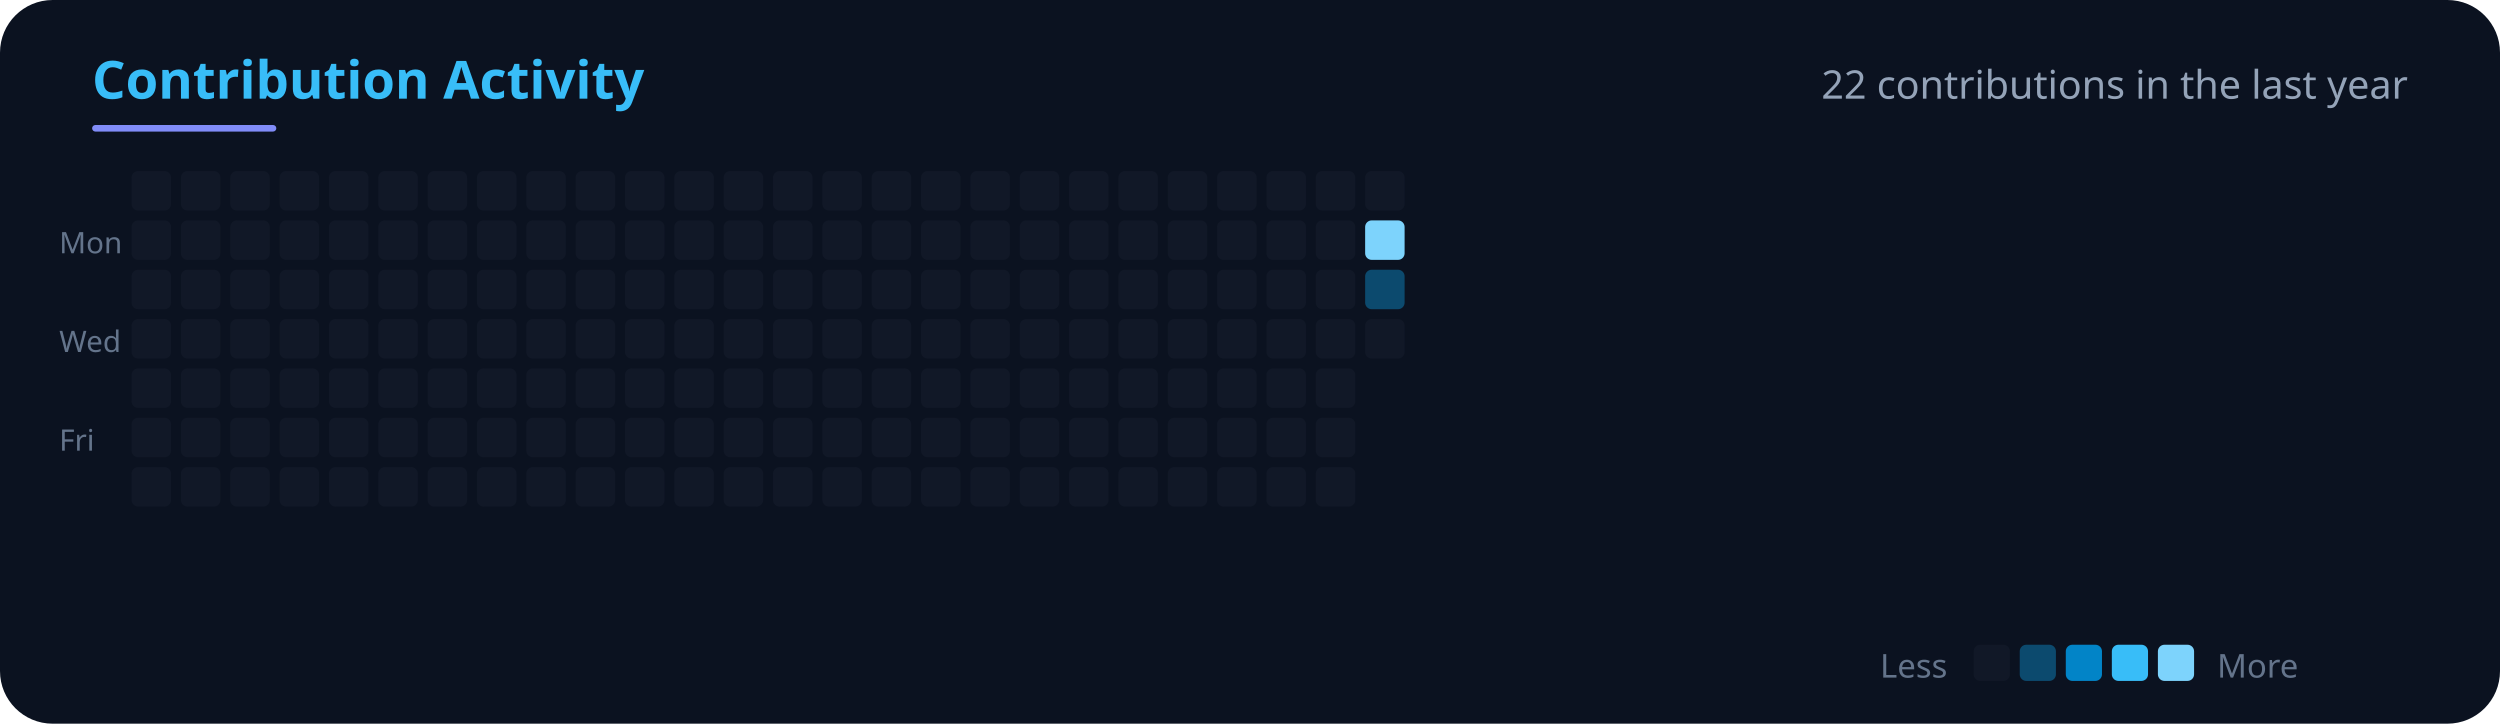
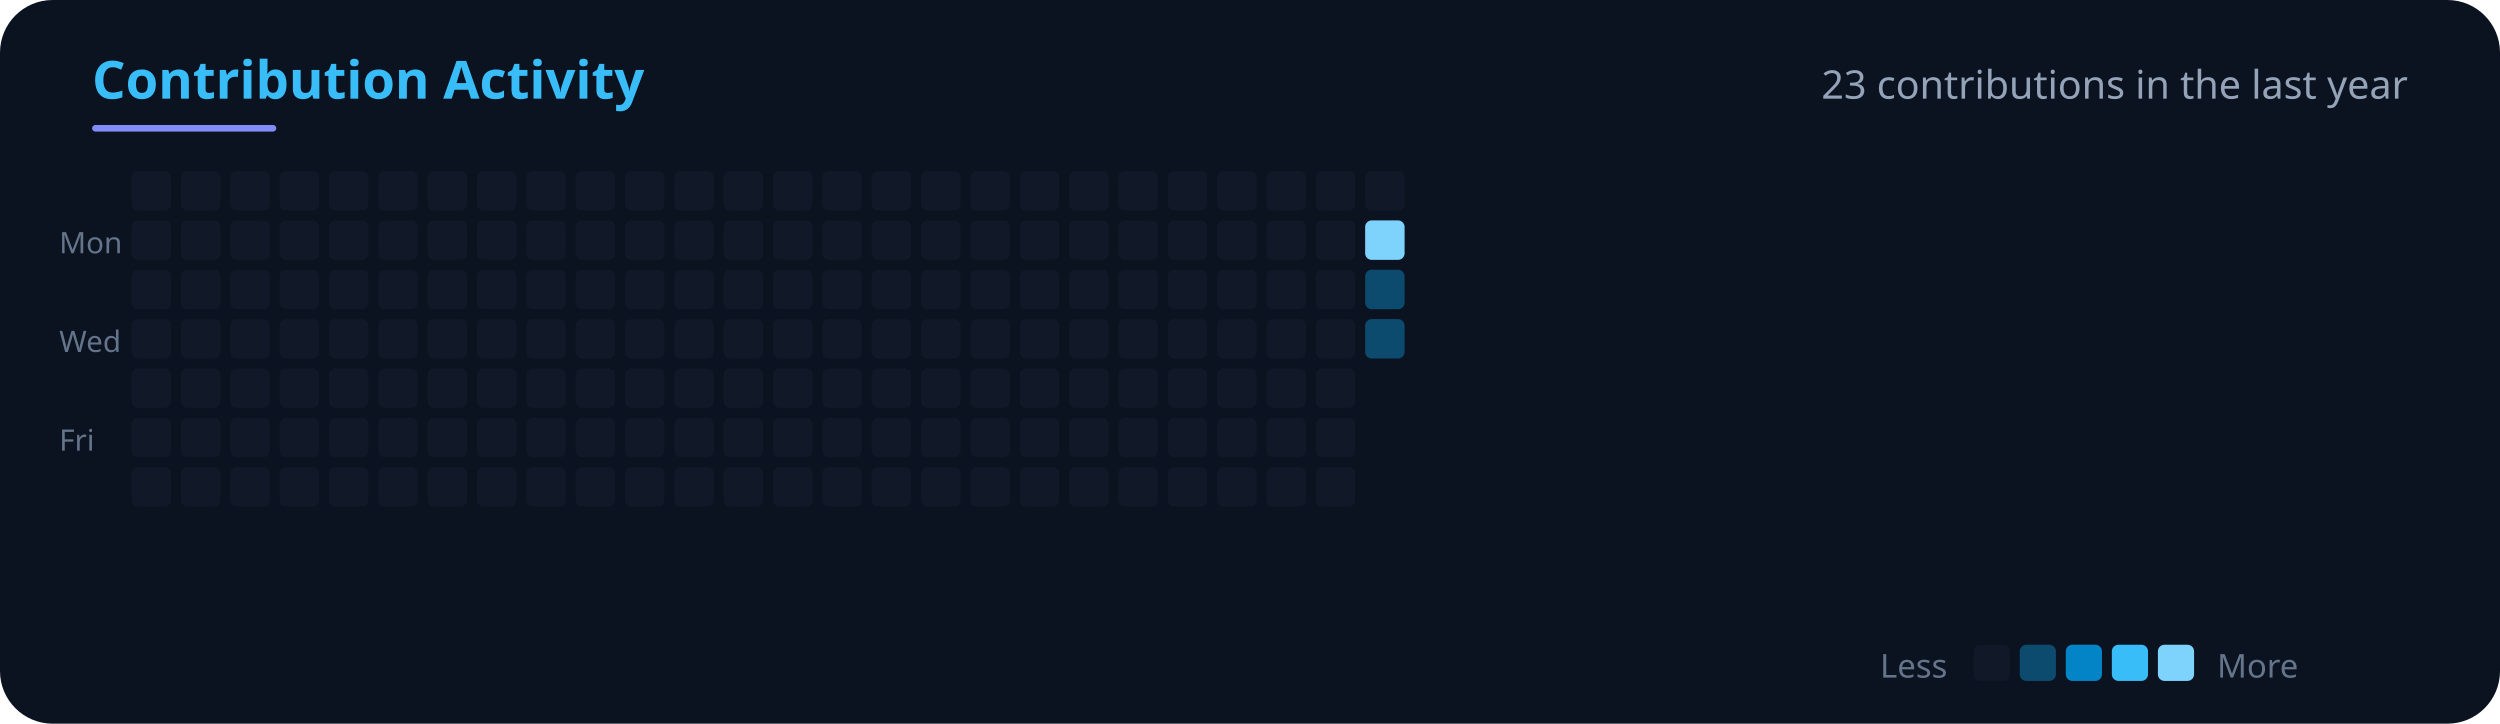
<svg xmlns="http://www.w3.org/2000/svg" width="760" height="220" viewBox="0 0 760 220" role="img">
  <rect width="100%" height="100%" rx="16" fill="#0B1220" />
  <text x="28" y="30" fill="#38BDF8" font-family="Segoe UI, Ubuntu, sans-serif" font-size="16" font-weight="700">Contribution Activity</text>
-   <text x="732" y="30" text-anchor="end" fill="#94A3B8" font-family="Segoe UI, Ubuntu, sans-serif" font-size="12">22 contributions in the last year</text>
+   <text x="732" y="30" text-anchor="end" fill="#94A3B8" font-family="Segoe UI, Ubuntu, sans-serif" font-size="12">23 contributions in the last year</text>
  <rect x="28" y="38" width="56" height="2" rx="1" fill="#818CF8" />
  <text x="18" y="77" fill="#64748B" font-family="Segoe UI, Ubuntu, sans-serif" font-size="9">Mon</text>
  <text x="18" y="107" fill="#64748B" font-family="Segoe UI, Ubuntu, sans-serif" font-size="9">Wed</text>
  <text x="18" y="137" fill="#64748B" font-family="Segoe UI, Ubuntu, sans-serif" font-size="9">Fri</text>
  <rect x="40" y="52" width="12" height="12" rx="2" fill="#111827" />
  <rect x="40" y="67" width="12" height="12" rx="2" fill="#111827" />
  <rect x="40" y="82" width="12" height="12" rx="2" fill="#111827" />
  <rect x="40" y="97" width="12" height="12" rx="2" fill="#111827" />
  <rect x="40" y="112" width="12" height="12" rx="2" fill="#111827" />
  <rect x="40" y="127" width="12" height="12" rx="2" fill="#111827" />
  <rect x="40" y="142" width="12" height="12" rx="2" fill="#111827" />
  <rect x="55" y="52" width="12" height="12" rx="2" fill="#111827" />
  <rect x="55" y="67" width="12" height="12" rx="2" fill="#111827" />
  <rect x="55" y="82" width="12" height="12" rx="2" fill="#111827" />
  <rect x="55" y="97" width="12" height="12" rx="2" fill="#111827" />
  <rect x="55" y="112" width="12" height="12" rx="2" fill="#111827" />
  <rect x="55" y="127" width="12" height="12" rx="2" fill="#111827" />
  <rect x="55" y="142" width="12" height="12" rx="2" fill="#111827" />
  <rect x="70" y="52" width="12" height="12" rx="2" fill="#111827" />
  <rect x="70" y="67" width="12" height="12" rx="2" fill="#111827" />
  <rect x="70" y="82" width="12" height="12" rx="2" fill="#111827" />
  <rect x="70" y="97" width="12" height="12" rx="2" fill="#111827" />
  <rect x="70" y="112" width="12" height="12" rx="2" fill="#111827" />
  <rect x="70" y="127" width="12" height="12" rx="2" fill="#111827" />
  <rect x="70" y="142" width="12" height="12" rx="2" fill="#111827" />
  <rect x="85" y="52" width="12" height="12" rx="2" fill="#111827" />
  <rect x="85" y="67" width="12" height="12" rx="2" fill="#111827" />
  <rect x="85" y="82" width="12" height="12" rx="2" fill="#111827" />
  <rect x="85" y="97" width="12" height="12" rx="2" fill="#111827" />
  <rect x="85" y="112" width="12" height="12" rx="2" fill="#111827" />
  <rect x="85" y="127" width="12" height="12" rx="2" fill="#111827" />
  <rect x="85" y="142" width="12" height="12" rx="2" fill="#111827" />
  <rect x="100" y="52" width="12" height="12" rx="2" fill="#111827" />
  <rect x="100" y="67" width="12" height="12" rx="2" fill="#111827" />
  <rect x="100" y="82" width="12" height="12" rx="2" fill="#111827" />
  <rect x="100" y="97" width="12" height="12" rx="2" fill="#111827" />
  <rect x="100" y="112" width="12" height="12" rx="2" fill="#111827" />
  <rect x="100" y="127" width="12" height="12" rx="2" fill="#111827" />
  <rect x="100" y="142" width="12" height="12" rx="2" fill="#111827" />
  <rect x="115" y="52" width="12" height="12" rx="2" fill="#111827" />
  <rect x="115" y="67" width="12" height="12" rx="2" fill="#111827" />
  <rect x="115" y="82" width="12" height="12" rx="2" fill="#111827" />
  <rect x="115" y="97" width="12" height="12" rx="2" fill="#111827" />
  <rect x="115" y="112" width="12" height="12" rx="2" fill="#111827" />
  <rect x="115" y="127" width="12" height="12" rx="2" fill="#111827" />
  <rect x="115" y="142" width="12" height="12" rx="2" fill="#111827" />
  <rect x="130" y="52" width="12" height="12" rx="2" fill="#111827" />
  <rect x="130" y="67" width="12" height="12" rx="2" fill="#111827" />
  <rect x="130" y="82" width="12" height="12" rx="2" fill="#111827" />
  <rect x="130" y="97" width="12" height="12" rx="2" fill="#111827" />
  <rect x="130" y="112" width="12" height="12" rx="2" fill="#111827" />
  <rect x="130" y="127" width="12" height="12" rx="2" fill="#111827" />
  <rect x="130" y="142" width="12" height="12" rx="2" fill="#111827" />
  <rect x="145" y="52" width="12" height="12" rx="2" fill="#111827" />
  <rect x="145" y="67" width="12" height="12" rx="2" fill="#111827" />
  <rect x="145" y="82" width="12" height="12" rx="2" fill="#111827" />
  <rect x="145" y="97" width="12" height="12" rx="2" fill="#111827" />
  <rect x="145" y="112" width="12" height="12" rx="2" fill="#111827" />
  <rect x="145" y="127" width="12" height="12" rx="2" fill="#111827" />
  <rect x="145" y="142" width="12" height="12" rx="2" fill="#111827" />
  <rect x="160" y="52" width="12" height="12" rx="2" fill="#111827" />
  <rect x="160" y="67" width="12" height="12" rx="2" fill="#111827" />
  <rect x="160" y="82" width="12" height="12" rx="2" fill="#111827" />
  <rect x="160" y="97" width="12" height="12" rx="2" fill="#111827" />
  <rect x="160" y="112" width="12" height="12" rx="2" fill="#111827" />
  <rect x="160" y="127" width="12" height="12" rx="2" fill="#111827" />
  <rect x="160" y="142" width="12" height="12" rx="2" fill="#111827" />
  <rect x="175" y="52" width="12" height="12" rx="2" fill="#111827" />
  <rect x="175" y="67" width="12" height="12" rx="2" fill="#111827" />
  <rect x="175" y="82" width="12" height="12" rx="2" fill="#111827" />
  <rect x="175" y="97" width="12" height="12" rx="2" fill="#111827" />
  <rect x="175" y="112" width="12" height="12" rx="2" fill="#111827" />
  <rect x="175" y="127" width="12" height="12" rx="2" fill="#111827" />
  <rect x="175" y="142" width="12" height="12" rx="2" fill="#111827" />
  <rect x="190" y="52" width="12" height="12" rx="2" fill="#111827" />
  <rect x="190" y="67" width="12" height="12" rx="2" fill="#111827" />
  <rect x="190" y="82" width="12" height="12" rx="2" fill="#111827" />
  <rect x="190" y="97" width="12" height="12" rx="2" fill="#111827" />
  <rect x="190" y="112" width="12" height="12" rx="2" fill="#111827" />
  <rect x="190" y="127" width="12" height="12" rx="2" fill="#111827" />
  <rect x="190" y="142" width="12" height="12" rx="2" fill="#111827" />
  <rect x="205" y="52" width="12" height="12" rx="2" fill="#111827" />
  <rect x="205" y="67" width="12" height="12" rx="2" fill="#111827" />
  <rect x="205" y="82" width="12" height="12" rx="2" fill="#111827" />
  <rect x="205" y="97" width="12" height="12" rx="2" fill="#111827" />
  <rect x="205" y="112" width="12" height="12" rx="2" fill="#111827" />
  <rect x="205" y="127" width="12" height="12" rx="2" fill="#111827" />
  <rect x="205" y="142" width="12" height="12" rx="2" fill="#111827" />
  <rect x="220" y="52" width="12" height="12" rx="2" fill="#111827" />
  <rect x="220" y="67" width="12" height="12" rx="2" fill="#111827" />
  <rect x="220" y="82" width="12" height="12" rx="2" fill="#111827" />
  <rect x="220" y="97" width="12" height="12" rx="2" fill="#111827" />
  <rect x="220" y="112" width="12" height="12" rx="2" fill="#111827" />
  <rect x="220" y="127" width="12" height="12" rx="2" fill="#111827" />
  <rect x="220" y="142" width="12" height="12" rx="2" fill="#111827" />
  <rect x="235" y="52" width="12" height="12" rx="2" fill="#111827" />
  <rect x="235" y="67" width="12" height="12" rx="2" fill="#111827" />
  <rect x="235" y="82" width="12" height="12" rx="2" fill="#111827" />
  <rect x="235" y="97" width="12" height="12" rx="2" fill="#111827" />
  <rect x="235" y="112" width="12" height="12" rx="2" fill="#111827" />
  <rect x="235" y="127" width="12" height="12" rx="2" fill="#111827" />
  <rect x="235" y="142" width="12" height="12" rx="2" fill="#111827" />
  <rect x="250" y="52" width="12" height="12" rx="2" fill="#111827" />
  <rect x="250" y="67" width="12" height="12" rx="2" fill="#111827" />
  <rect x="250" y="82" width="12" height="12" rx="2" fill="#111827" />
  <rect x="250" y="97" width="12" height="12" rx="2" fill="#111827" />
  <rect x="250" y="112" width="12" height="12" rx="2" fill="#111827" />
  <rect x="250" y="127" width="12" height="12" rx="2" fill="#111827" />
  <rect x="250" y="142" width="12" height="12" rx="2" fill="#111827" />
  <rect x="265" y="52" width="12" height="12" rx="2" fill="#111827" />
  <rect x="265" y="67" width="12" height="12" rx="2" fill="#111827" />
  <rect x="265" y="82" width="12" height="12" rx="2" fill="#111827" />
  <rect x="265" y="97" width="12" height="12" rx="2" fill="#111827" />
  <rect x="265" y="112" width="12" height="12" rx="2" fill="#111827" />
  <rect x="265" y="127" width="12" height="12" rx="2" fill="#111827" />
  <rect x="265" y="142" width="12" height="12" rx="2" fill="#111827" />
  <rect x="280" y="52" width="12" height="12" rx="2" fill="#111827" />
  <rect x="280" y="67" width="12" height="12" rx="2" fill="#111827" />
  <rect x="280" y="82" width="12" height="12" rx="2" fill="#111827" />
  <rect x="280" y="97" width="12" height="12" rx="2" fill="#111827" />
  <rect x="280" y="112" width="12" height="12" rx="2" fill="#111827" />
  <rect x="280" y="127" width="12" height="12" rx="2" fill="#111827" />
  <rect x="280" y="142" width="12" height="12" rx="2" fill="#111827" />
  <rect x="295" y="52" width="12" height="12" rx="2" fill="#111827" />
  <rect x="295" y="67" width="12" height="12" rx="2" fill="#111827" />
  <rect x="295" y="82" width="12" height="12" rx="2" fill="#111827" />
  <rect x="295" y="97" width="12" height="12" rx="2" fill="#111827" />
  <rect x="295" y="112" width="12" height="12" rx="2" fill="#111827" />
  <rect x="295" y="127" width="12" height="12" rx="2" fill="#111827" />
  <rect x="295" y="142" width="12" height="12" rx="2" fill="#111827" />
  <rect x="310" y="52" width="12" height="12" rx="2" fill="#111827" />
  <rect x="310" y="67" width="12" height="12" rx="2" fill="#111827" />
  <rect x="310" y="82" width="12" height="12" rx="2" fill="#111827" />
  <rect x="310" y="97" width="12" height="12" rx="2" fill="#111827" />
  <rect x="310" y="112" width="12" height="12" rx="2" fill="#111827" />
  <rect x="310" y="127" width="12" height="12" rx="2" fill="#111827" />
  <rect x="310" y="142" width="12" height="12" rx="2" fill="#111827" />
  <rect x="325" y="52" width="12" height="12" rx="2" fill="#111827" />
  <rect x="325" y="67" width="12" height="12" rx="2" fill="#111827" />
  <rect x="325" y="82" width="12" height="12" rx="2" fill="#111827" />
  <rect x="325" y="97" width="12" height="12" rx="2" fill="#111827" />
  <rect x="325" y="112" width="12" height="12" rx="2" fill="#111827" />
  <rect x="325" y="127" width="12" height="12" rx="2" fill="#111827" />
  <rect x="325" y="142" width="12" height="12" rx="2" fill="#111827" />
  <rect x="340" y="52" width="12" height="12" rx="2" fill="#111827" />
  <rect x="340" y="67" width="12" height="12" rx="2" fill="#111827" />
  <rect x="340" y="82" width="12" height="12" rx="2" fill="#111827" />
  <rect x="340" y="97" width="12" height="12" rx="2" fill="#111827" />
  <rect x="340" y="112" width="12" height="12" rx="2" fill="#111827" />
  <rect x="340" y="127" width="12" height="12" rx="2" fill="#111827" />
  <rect x="340" y="142" width="12" height="12" rx="2" fill="#111827" />
  <rect x="355" y="52" width="12" height="12" rx="2" fill="#111827" />
  <rect x="355" y="67" width="12" height="12" rx="2" fill="#111827" />
  <rect x="355" y="82" width="12" height="12" rx="2" fill="#111827" />
  <rect x="355" y="97" width="12" height="12" rx="2" fill="#111827" />
  <rect x="355" y="112" width="12" height="12" rx="2" fill="#111827" />
  <rect x="355" y="127" width="12" height="12" rx="2" fill="#111827" />
  <rect x="355" y="142" width="12" height="12" rx="2" fill="#111827" />
  <rect x="370" y="52" width="12" height="12" rx="2" fill="#111827" />
  <rect x="370" y="67" width="12" height="12" rx="2" fill="#111827" />
  <rect x="370" y="82" width="12" height="12" rx="2" fill="#111827" />
  <rect x="370" y="97" width="12" height="12" rx="2" fill="#111827" />
  <rect x="370" y="112" width="12" height="12" rx="2" fill="#111827" />
  <rect x="370" y="127" width="12" height="12" rx="2" fill="#111827" />
  <rect x="370" y="142" width="12" height="12" rx="2" fill="#111827" />
  <rect x="385" y="52" width="12" height="12" rx="2" fill="#111827" />
  <rect x="385" y="67" width="12" height="12" rx="2" fill="#111827" />
  <rect x="385" y="82" width="12" height="12" rx="2" fill="#111827" />
  <rect x="385" y="97" width="12" height="12" rx="2" fill="#111827" />
  <rect x="385" y="112" width="12" height="12" rx="2" fill="#111827" />
  <rect x="385" y="127" width="12" height="12" rx="2" fill="#111827" />
  <rect x="385" y="142" width="12" height="12" rx="2" fill="#111827" />
  <rect x="400" y="52" width="12" height="12" rx="2" fill="#111827" />
  <rect x="400" y="67" width="12" height="12" rx="2" fill="#111827" />
  <rect x="400" y="82" width="12" height="12" rx="2" fill="#111827" />
  <rect x="400" y="97" width="12" height="12" rx="2" fill="#111827" />
  <rect x="400" y="112" width="12" height="12" rx="2" fill="#111827" />
  <rect x="400" y="127" width="12" height="12" rx="2" fill="#111827" />
  <rect x="400" y="142" width="12" height="12" rx="2" fill="#111827" />
  <rect x="415" y="52" width="12" height="12" rx="2" fill="#111827" />
  <rect x="415" y="67" width="12" height="12" rx="2" fill="#7DD3FC" />
  <rect x="415" y="82" width="12" height="12" rx="2" fill="#0C4A6E" />
-   <rect x="415" y="97" width="12" height="12" rx="2" fill="#111827" />
+   <rect x="415" y="97" width="12" height="12" rx="2" fill="#0C4A6E" />
  <text x="592" y="206" text-anchor="end" fill="#64748B" font-size="10" font-family="Segoe UI, Ubuntu, sans-serif">Less</text>
  <rect x="600" y="196" width="11" height="11" rx="2" fill="#111827" />
  <rect x="614" y="196" width="11" height="11" rx="2" fill="#0C4A6E" />
  <rect x="628" y="196" width="11" height="11" rx="2" fill="#0284C7" />
  <rect x="642" y="196" width="11" height="11" rx="2" fill="#38BDF8" />
  <rect x="656" y="196" width="11" height="11" rx="2" fill="#7DD3FC" />
  <text x="674" y="206" fill="#64748B" font-size="10" font-family="Segoe UI, Ubuntu, sans-serif">More</text>
</svg>
